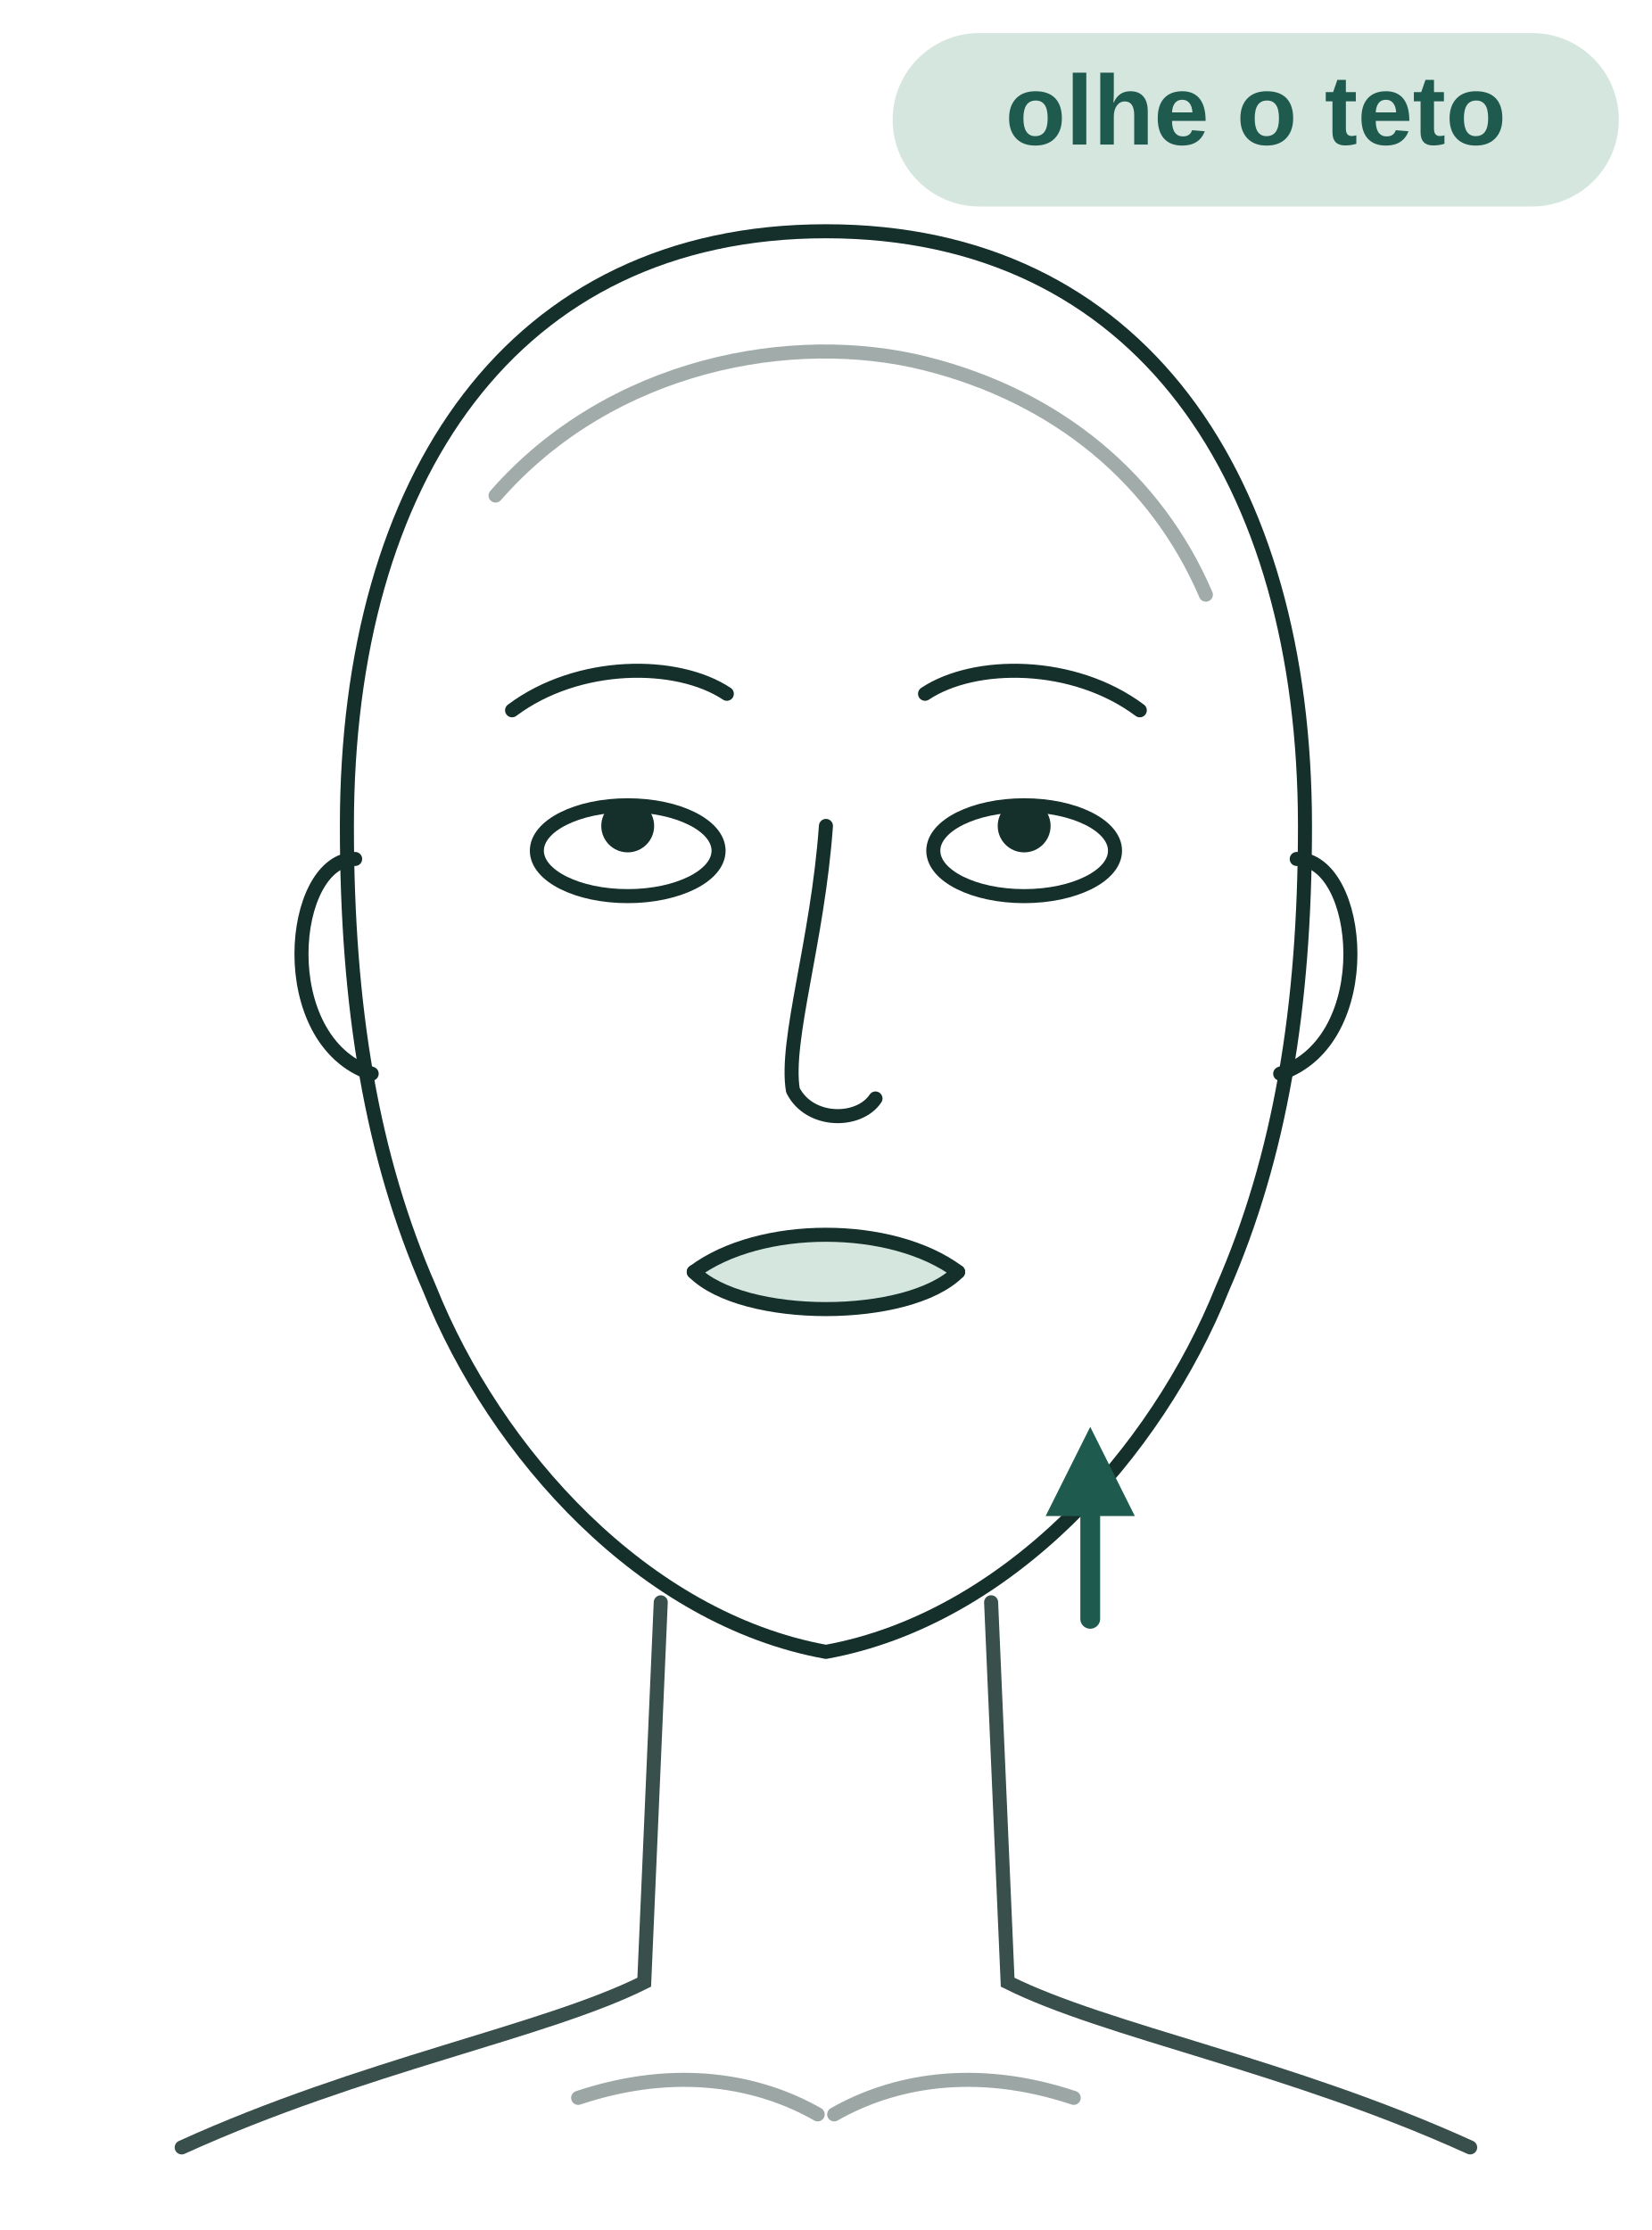
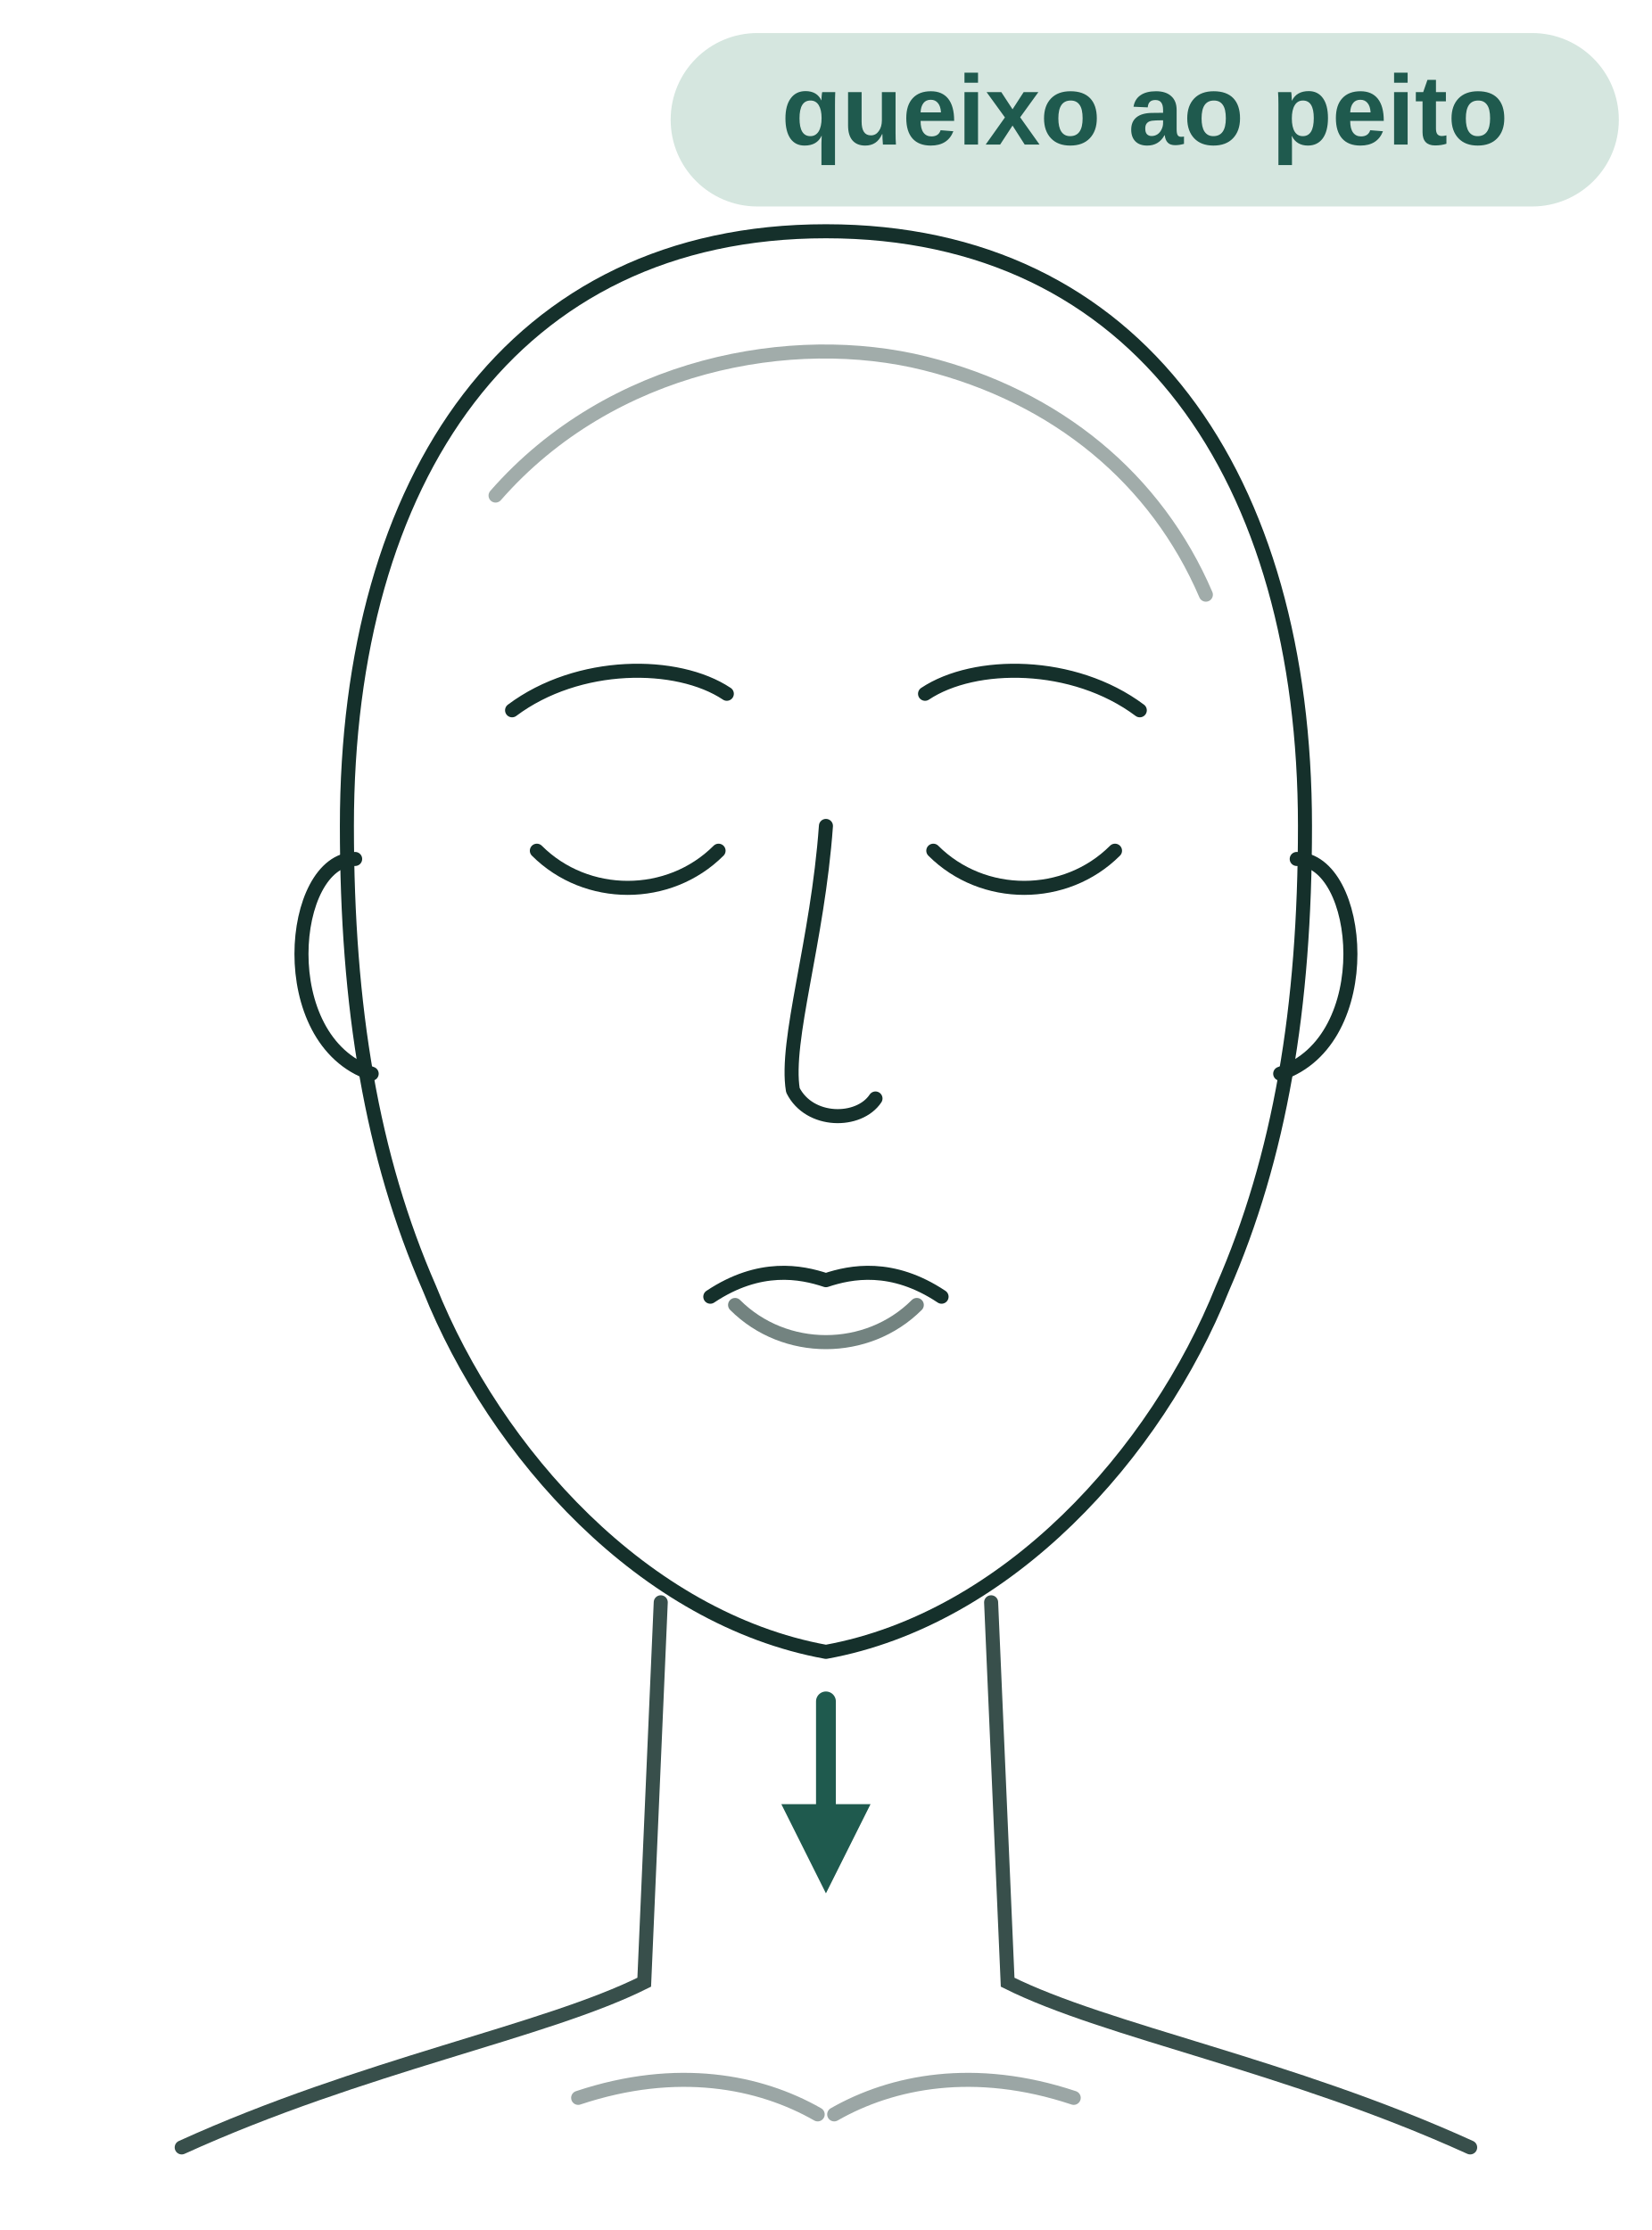
- <svg xmlns="http://www.w3.org/2000/svg" viewBox="0 0 200 270" role="img" aria-label="Desenho: Lábio para cima">
+ <svg xmlns="http://www.w3.org/2000/svg" viewBox="0 0 200 270" role="img" aria-label="Passo 1: Meia-lua do pescoço">
  <defs>
    <marker id="fz-seta" viewBox="0 0 10 10" refX="7" refY="5" markerWidth="4.5" markerHeight="4.5" orient="auto">
      <path d="M0 0 L10 5 L0 10 Z" fill="var(--jade, #1f5a4e)" />
    </marker>
    <marker id="fz-seta-i" viewBox="0 0 10 10" refX="3" refY="5" markerWidth="4.5" markerHeight="4.5" orient="auto">
      <path d="M10 0 L0 5 L10 10 Z" fill="var(--jade, #1f5a4e)" />
    </marker>
  </defs>
  <g fill="none" stroke="var(--ink, #15302b)" stroke-width="1.7" stroke-linecap="round" opacity="0.85">
    <path d="M80 194 L78 240 C66 246 44 250 22 260" />
    <path d="M120 194 L122 240 C134 246 156 250 178 260" />
    <path d="M70 254 C82 250 92 252 99 256" opacity="0.5" />
    <path d="M130 254 C118 250 108 252 101 256" opacity="0.5" />
  </g>
  <g>
    <g fill="none" stroke="var(--ink, #15302b)" stroke-width="1.7" stroke-linecap="round" stroke-linejoin="round">
      <path d="M100 28 C62 28 42 58 42 100 C42 122 45 140 52 156 C60 176 78 196 100 200 C122 196 140 176 148 156 C155 140 158 122 158 100 C158 58 138 28 100 28 Z" />
      <path d="M43 104 C35 104 33 126 45 130" />
      <path d="M157 104 C165 104 167 126 155 130" />
      <path d="M60 60 C74 44 96 40 112 44 C128 48 140 58 146 72" opacity="0.4" />
      <path d="M100 100 C99 114 95 126 96 132 C98 136 104 136 106 133" />
      <path d="M62 86 C70 80 82 80 88 84" />
      <path d="M112 84 C118 80 130 80 138 86" />
-       <ellipse cx="76" cy="103" rx="11" ry="5.5" />
-       <circle cx="76" cy="100" r="3.2" fill="var(--ink, #15302b)" stroke="none" />
-       <ellipse cx="124" cy="103" rx="11" ry="5.5" />
-       <circle cx="124" cy="100" r="3.2" fill="var(--ink, #15302b)" stroke="none" />
-       <path d="M84 154 C92 150 108 150 116 154" />
-       <path d="M84 154 C92 148 108 148 116 154 C110 160 90 160 84 154 Z" fill="var(--jade-soft, #d5e6df)" />
+       <path d="M65 103 C71 109 81 109 87 103" />
+       <path d="M113 103 C119 109 129 109 135 103" />
+       <path d="M86 157 C92 153 97 154 100 155 C103 154 108 153 114 157" />
+       <path d="M89 158 C95 164 105 164 111 158" opacity="0.6" />
    </g>
-     <path d="M132 196 L132 176" fill="none" stroke="var(--jade, #1f5a4e)" stroke-width="2.4" stroke-linecap="round" marker-end="url(#fz-seta)" />
+     <path d="M100 206 L100 226" fill="none" stroke="var(--jade, #1f5a4e)" stroke-width="2.4" stroke-linecap="round" marker-end="url(#fz-seta)" />
  </g>
  <g>
-     <rect x="108.08" y="4" width="87.92" height="21" rx="10.5" fill="var(--jade-soft, #d5e6df)" />
-     <text x="152.04" y="17.5" text-anchor="middle" font-family="Manrope, Arial, sans-serif" font-size="12" font-weight="700" fill="var(--jade, #1f5a4e)">olhe o teto</text>
+     <rect x="81.2" y="4" width="114.8" height="21" rx="10.5" fill="var(--jade-soft, #d5e6df)" />
+     <text x="138.6" y="17.5" text-anchor="middle" font-family="Manrope, Arial, sans-serif" font-size="12" font-weight="700" fill="var(--jade, #1f5a4e)">queixo ao peito</text>
  </g>
</svg>
